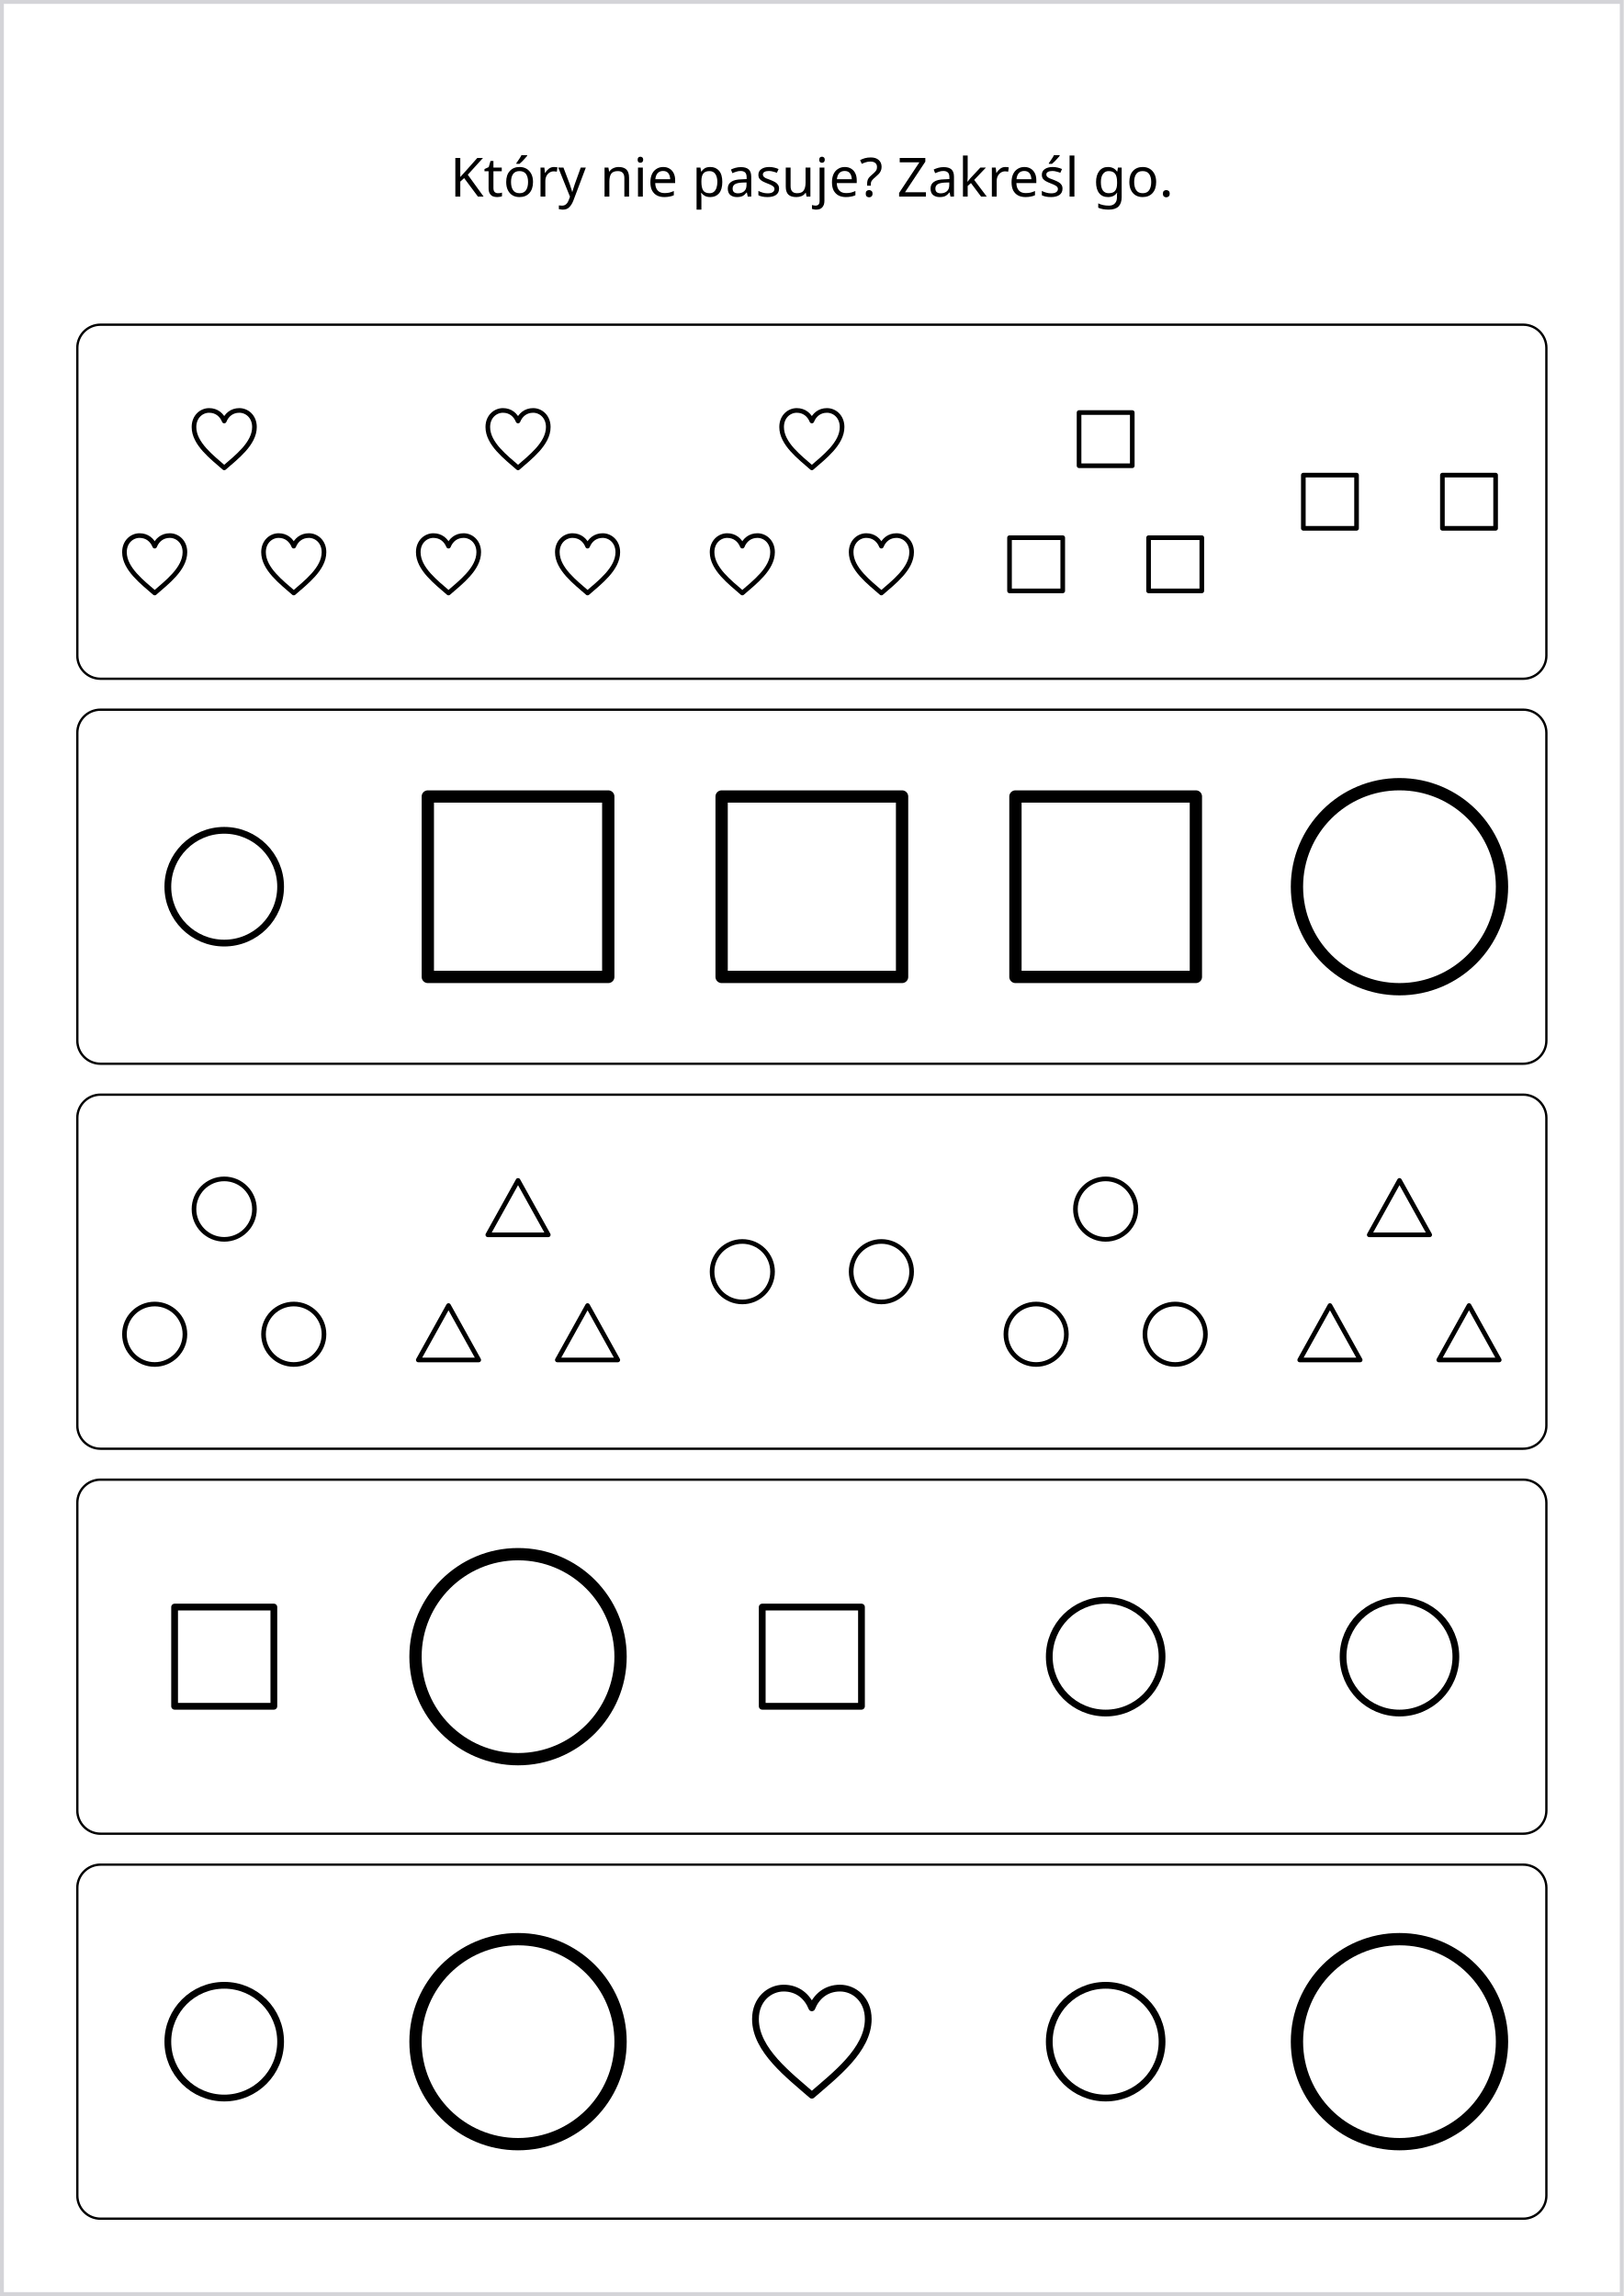
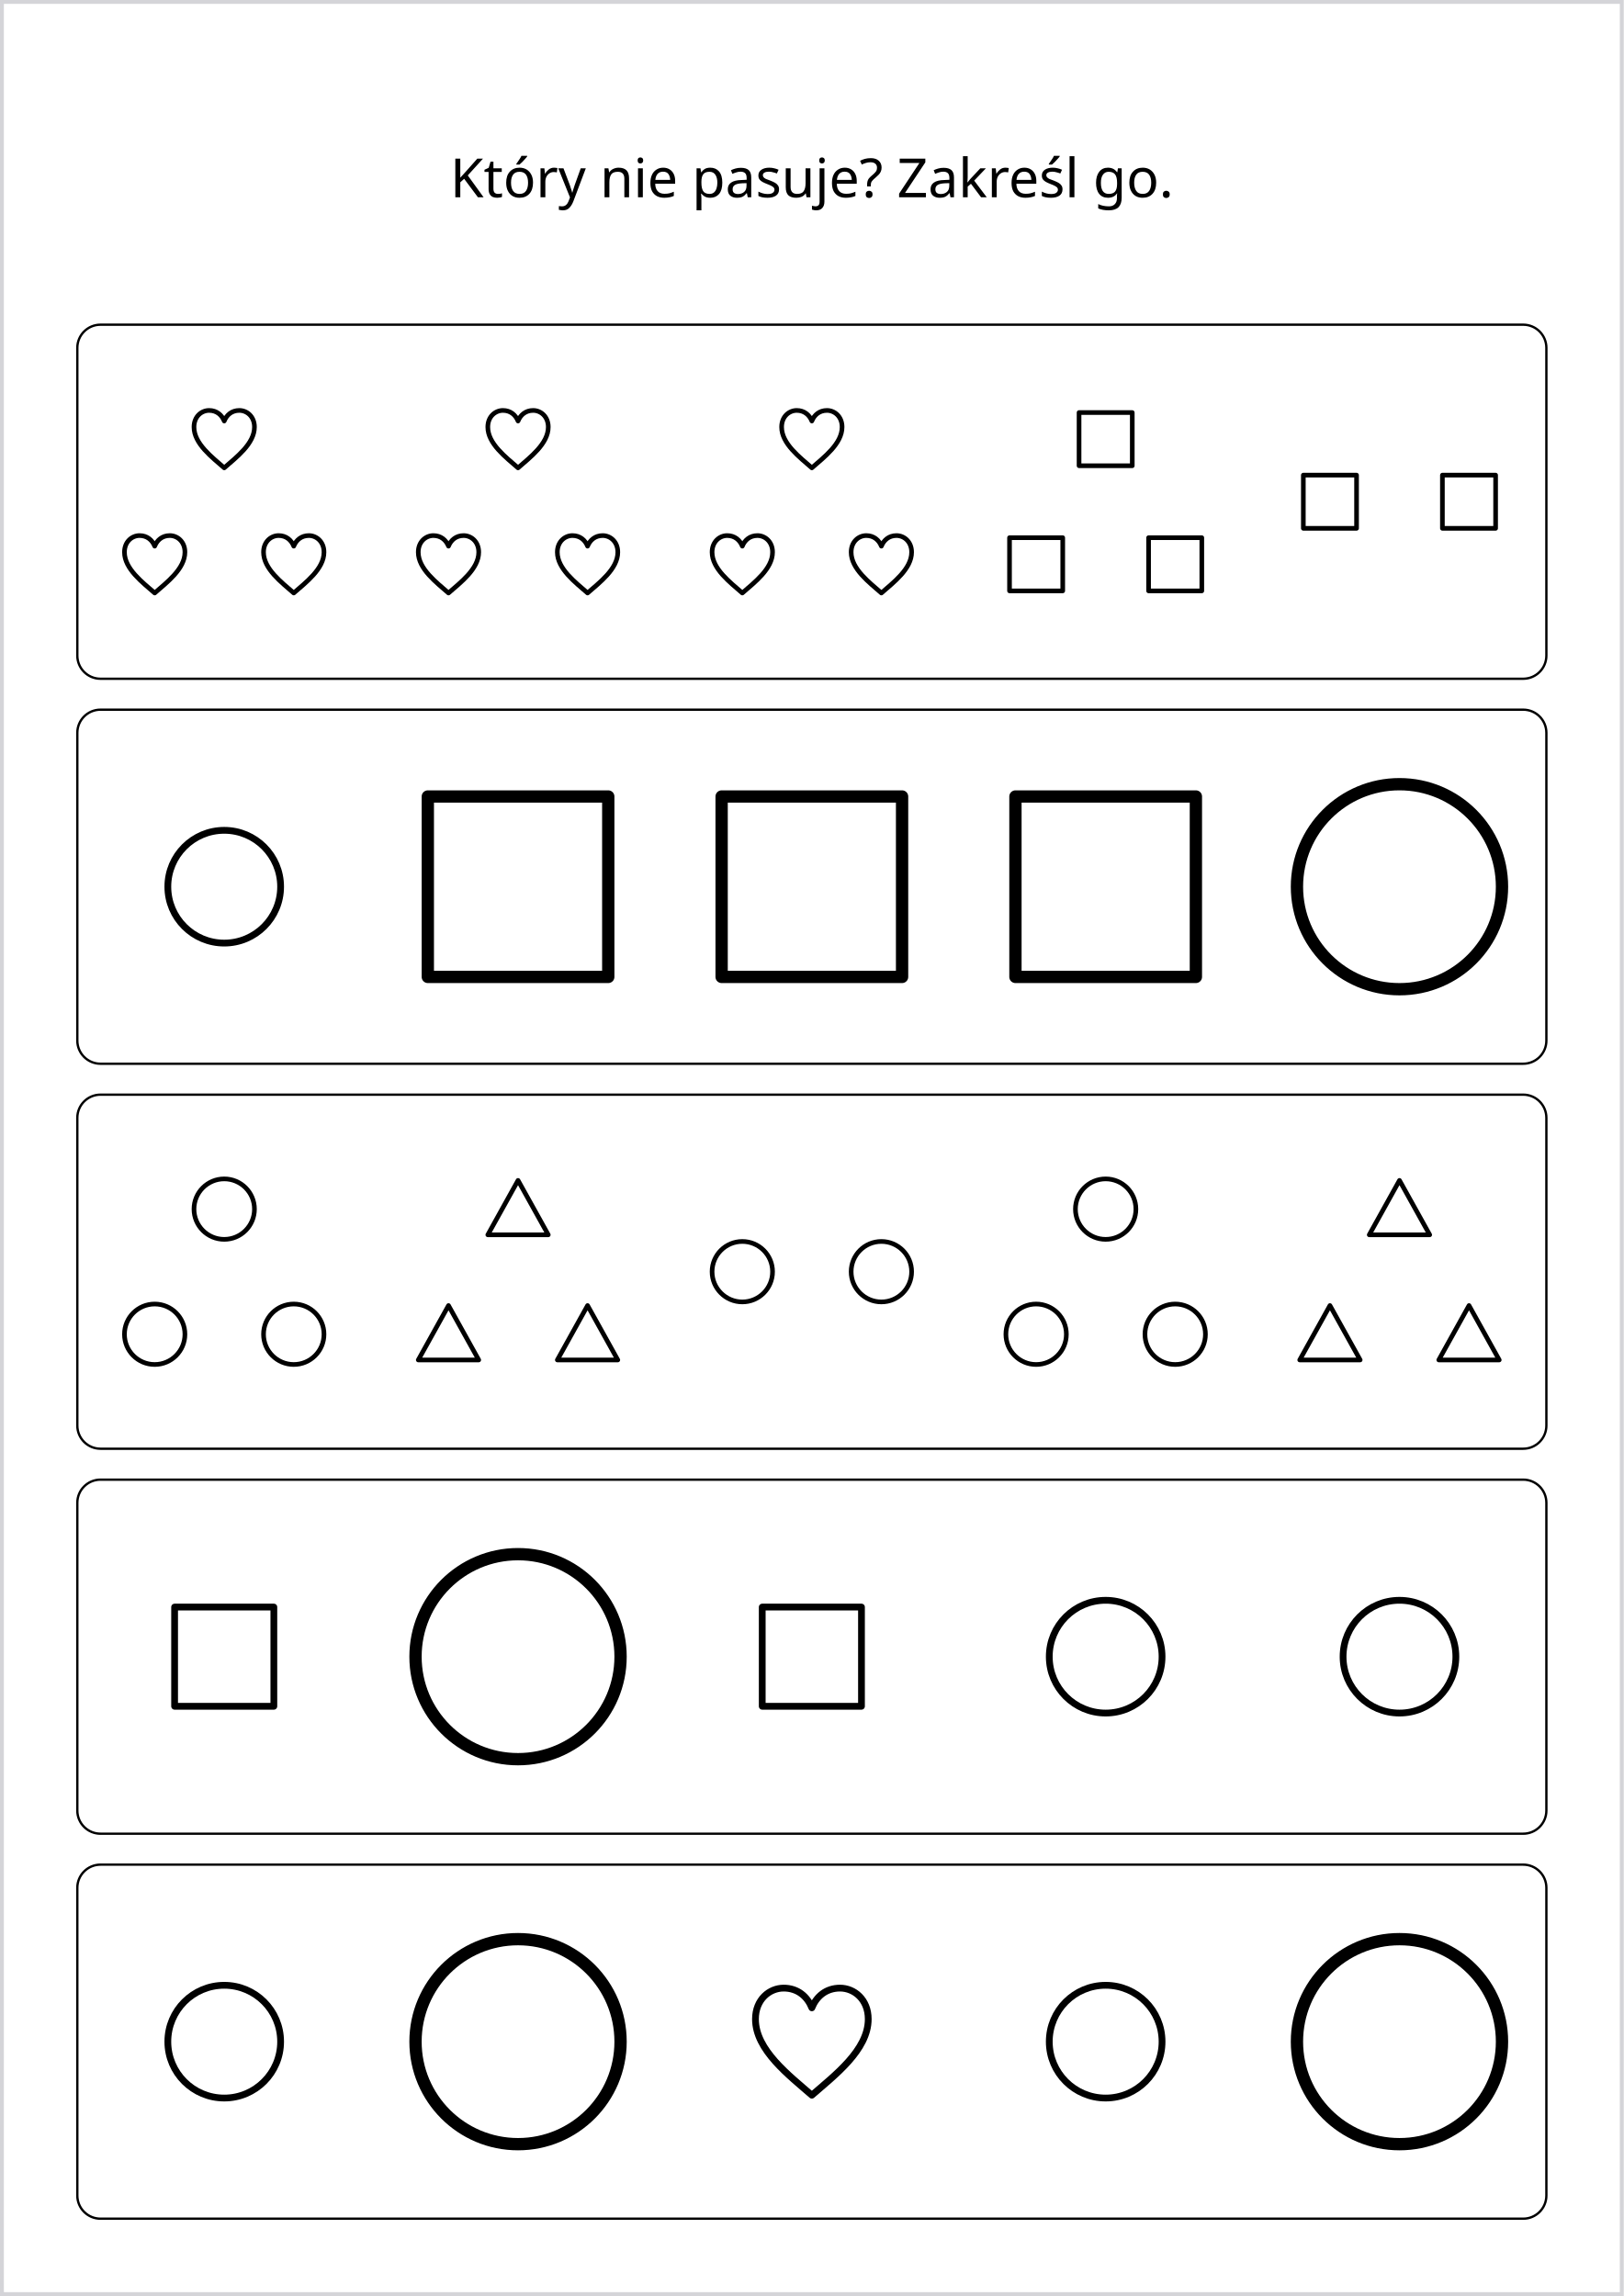
<svg xmlns="http://www.w3.org/2000/svg" viewBox="0 0 210 297" width="210" height="297">
  <rect width="210" height="297" fill="#fff" />
  <rect x="0.25" y="0.25" width="209.5" height="296.5" fill="none" stroke="#d4d4d8" stroke-width="0.5" />
-   <text x="105" y="23" fill="#000" font-family="ui-sans-serif, system-ui, sans-serif" font-size="7" text-anchor="middle" dominant-baseline="middle">Który nie pasuje? Zakreśl go.</text>
+   <text x="105" y="25.52" fill="#000" font-family="ui-sans-serif, system-ui, sans-serif" font-size="7" text-anchor="middle">Który nie pasuje? Zakreśl go.</text>
  <rect x="10" y="42" width="190" height="45.8" rx="3" fill="none" stroke="#000" stroke-width="0.3" />
  <path d="M20.007 76.708 C18.443 75.34 16.097 73.58 16.097 71.43 C16.097 70.061 17.074 69.279 18.052 69.279 C19.029 69.279 19.694 69.866 20.007 70.648 C20.32 69.866 20.984 69.279 21.962 69.279 C22.939 69.279 23.917 70.061 23.917 71.43 C23.917 73.58 21.571 75.34 20.007 76.708 Z" fill="#fff" stroke="#000" stroke-width="0.6" stroke-linejoin="round" />
  <path d="M37.993 76.708 C36.429 75.34 34.083 73.58 34.083 71.43 C34.083 70.061 35.061 69.279 36.038 69.279 C37.016 69.279 37.68 69.866 37.993 70.648 C38.306 69.866 38.971 69.279 39.948 69.279 C40.925 69.279 41.903 70.061 41.903 71.43 C41.903 73.58 39.557 75.34 37.993 76.708 Z" fill="#fff" stroke="#000" stroke-width="0.6" stroke-linejoin="round" />
  <path d="M29 60.521 C27.436 59.152 25.09 57.393 25.09 55.242 C25.09 53.874 26.067 53.092 27.045 53.092 C28.023 53.092 28.687 53.678 29 54.46 C29.313 53.678 29.977 53.092 30.955 53.092 C31.933 53.092 32.91 53.874 32.91 55.242 C32.91 57.393 30.564 59.152 29 60.521 Z" fill="#fff" stroke="#000" stroke-width="0.6" stroke-linejoin="round" />
  <path d="M58.007 76.708 C56.443 75.34 54.097 73.58 54.097 71.43 C54.097 70.061 55.075 69.279 56.052 69.279 C57.029 69.279 57.694 69.866 58.007 70.648 C58.32 69.866 58.984 69.279 59.962 69.279 C60.939 69.279 61.917 70.061 61.917 71.43 C61.917 73.58 59.571 75.34 58.007 76.708 Z" fill="#fff" stroke="#000" stroke-width="0.6" stroke-linejoin="round" />
  <path d="M75.993 76.708 C74.429 75.34 72.083 73.58 72.083 71.43 C72.083 70.061 73.06 69.279 74.038 69.279 C75.015 69.279 75.68 69.866 75.993 70.648 C76.306 69.866 76.971 69.279 77.948 69.279 C78.925 69.279 79.903 70.061 79.903 71.43 C79.903 73.58 77.557 75.34 75.993 76.708 Z" fill="#fff" stroke="#000" stroke-width="0.6" stroke-linejoin="round" />
  <path d="M67 60.521 C65.436 59.152 63.09 57.393 63.09 55.242 C63.09 53.874 64.067 53.092 65.045 53.092 C66.022 53.092 66.687 53.678 67 54.46 C67.313 53.678 67.978 53.092 68.955 53.092 C69.933 53.092 70.91 53.874 70.91 55.242 C70.91 57.393 68.564 59.152 67 60.521 Z" fill="#fff" stroke="#000" stroke-width="0.6" stroke-linejoin="round" />
  <path d="M96.007 76.708 C94.443 75.34 92.097 73.58 92.097 71.43 C92.097 70.061 93.075 69.279 94.052 69.279 C95.029 69.279 95.694 69.866 96.007 70.648 C96.32 69.866 96.985 69.279 97.962 69.279 C98.94 69.279 99.917 70.061 99.917 71.43 C99.917 73.58 97.571 75.34 96.007 76.708 Z" fill="#fff" stroke="#000" stroke-width="0.6" stroke-linejoin="round" />
  <path d="M113.993 76.708 C112.429 75.34 110.083 73.58 110.083 71.43 C110.083 70.061 111.06 69.279 112.038 69.279 C113.015 69.279 113.68 69.866 113.993 70.648 C114.306 69.866 114.971 69.279 115.948 69.279 C116.925 69.279 117.903 70.061 117.903 71.43 C117.903 73.58 115.557 75.34 113.993 76.708 Z" fill="#fff" stroke="#000" stroke-width="0.6" stroke-linejoin="round" />
  <path d="M105 60.521 C103.436 59.152 101.09 57.393 101.09 55.242 C101.09 53.874 102.067 53.092 103.045 53.092 C104.022 53.092 104.687 53.678 105 54.46 C105.313 53.678 105.978 53.092 106.955 53.092 C107.933 53.092 108.91 53.874 108.91 55.242 C108.91 57.393 106.564 59.152 105 60.521 Z" fill="#fff" stroke="#000" stroke-width="0.6" stroke-linejoin="round" />
  <path d="M130.566 69.553 L137.448 69.553 L137.448 76.434 L130.566 76.434 Z" fill="#fff" stroke="#000" stroke-width="0.6" stroke-linejoin="round" />
  <path d="M148.552 69.553 L155.434 69.553 L155.434 76.434 L148.552 76.434 Z" fill="#fff" stroke="#000" stroke-width="0.6" stroke-linejoin="round" />
  <path d="M139.559 53.366 L146.441 53.366 L146.441 60.247 L139.559 60.247 Z" fill="#fff" stroke="#000" stroke-width="0.6" stroke-linejoin="round" />
  <path d="M168.566 61.459 L175.448 61.459 L175.448 68.341 L168.566 68.341 Z" fill="#fff" stroke="#000" stroke-width="0.6" stroke-linejoin="round" />
  <path d="M186.552 61.459 L193.434 61.459 L193.434 68.341 L186.552 68.341 Z" fill="#fff" stroke="#000" stroke-width="0.6" stroke-linejoin="round" />
  <rect x="10" y="91.8" width="190" height="45.8" rx="3" fill="none" stroke="#000" stroke-width="0.3" />
  <path d="M29 107.407 C33.028 107.407 36.293 110.672 36.293 114.7 C36.293 118.728 33.028 121.993 29 121.993 C24.972 121.993 21.707 118.728 21.707 114.7 C21.707 110.672 24.972 107.407 29 107.407 Z" fill="#fff" stroke="#000" stroke-width="0.875" stroke-linejoin="round" />
  <path d="M55.331 103.031 L78.669 103.031 L78.669 126.369 L55.331 126.369 Z" fill="#fff" stroke="#000" stroke-width="1.591" stroke-linejoin="round" />
  <path d="M93.331 103.031 L116.669 103.031 L116.669 126.369 L93.331 126.369 Z" fill="#fff" stroke="#000" stroke-width="1.591" stroke-linejoin="round" />
  <path d="M131.331 103.031 L154.669 103.031 L154.669 126.369 L131.331 126.369 Z" fill="#fff" stroke="#000" stroke-width="1.591" stroke-linejoin="round" />
  <path d="M181 101.44 C188.323 101.44 194.26 107.377 194.26 114.7 C194.26 122.023 188.323 127.96 181 127.96 C173.677 127.96 167.74 122.023 167.74 114.7 C167.74 107.377 173.677 101.44 181 101.44 Z" fill="#fff" stroke="#000" stroke-width="1.591" stroke-linejoin="round" />
  <rect x="10" y="141.6" width="190" height="45.8" rx="3" fill="none" stroke="#000" stroke-width="0.3" />
  <path d="M20.007 168.684 C22.166 168.684 23.917 170.434 23.917 172.594 C23.917 174.753 22.166 176.504 20.007 176.504 C17.848 176.504 16.097 174.753 16.097 172.594 C16.097 170.434 17.848 168.684 20.007 168.684 Z" fill="#fff" stroke="#000" stroke-width="0.6" stroke-linejoin="round" />
  <path d="M37.993 168.684 C40.152 168.684 41.903 170.434 41.903 172.594 C41.903 174.753 40.152 176.504 37.993 176.504 C35.834 176.504 34.083 174.753 34.083 172.594 C34.083 170.434 35.834 168.684 37.993 168.684 Z" fill="#fff" stroke="#000" stroke-width="0.6" stroke-linejoin="round" />
  <path d="M29 152.496 C31.159 152.496 32.91 154.247 32.91 156.406 C32.91 158.566 31.159 160.316 29 160.316 C26.841 160.316 25.09 158.566 25.09 156.406 C25.09 154.247 26.841 152.496 29 152.496 Z" fill="#fff" stroke="#000" stroke-width="0.6" stroke-linejoin="round" />
  <path d="M58.007 168.879 L61.917 175.917 L54.097 175.917 Z" fill="#fff" stroke="#000" stroke-width="0.6" stroke-linejoin="round" />
  <path d="M75.993 168.879 L79.903 175.917 L72.083 175.917 Z" fill="#fff" stroke="#000" stroke-width="0.6" stroke-linejoin="round" />
  <path d="M67 152.692 L70.91 159.73 L63.09 159.73 Z" fill="#fff" stroke="#000" stroke-width="0.6" stroke-linejoin="round" />
  <path d="M96.007 160.59 C98.166 160.59 99.917 162.341 99.917 164.5 C99.917 166.659 98.166 168.41 96.007 168.41 C93.848 168.41 92.097 166.659 92.097 164.5 C92.097 162.341 93.848 160.59 96.007 160.59 Z" fill="#fff" stroke="#000" stroke-width="0.6" stroke-linejoin="round" />
  <path d="M113.993 160.59 C116.152 160.59 117.903 162.341 117.903 164.5 C117.903 166.659 116.152 168.41 113.993 168.41 C111.834 168.41 110.083 166.659 110.083 164.5 C110.083 162.341 111.834 160.59 113.993 160.59 Z" fill="#fff" stroke="#000" stroke-width="0.6" stroke-linejoin="round" />
  <path d="M134.007 168.684 C136.166 168.684 137.917 170.434 137.917 172.594 C137.917 174.753 136.166 176.504 134.007 176.504 C131.848 176.504 130.097 174.753 130.097 172.594 C130.097 170.434 131.848 168.684 134.007 168.684 Z" fill="#fff" stroke="#000" stroke-width="0.6" stroke-linejoin="round" />
  <path d="M151.993 168.684 C154.152 168.684 155.903 170.434 155.903 172.594 C155.903 174.753 154.152 176.504 151.993 176.504 C149.834 176.504 148.083 174.753 148.083 172.594 C148.083 170.434 149.834 168.684 151.993 168.684 Z" fill="#fff" stroke="#000" stroke-width="0.6" stroke-linejoin="round" />
  <path d="M143 152.496 C145.159 152.496 146.91 154.247 146.91 156.406 C146.91 158.566 145.159 160.316 143 160.316 C140.841 160.316 139.09 158.566 139.09 156.406 C139.09 154.247 140.841 152.496 143 152.496 Z" fill="#fff" stroke="#000" stroke-width="0.6" stroke-linejoin="round" />
  <path d="M172.007 168.879 L175.917 175.917 L168.097 175.917 Z" fill="#fff" stroke="#000" stroke-width="0.6" stroke-linejoin="round" />
  <path d="M189.993 168.879 L193.903 175.917 L186.083 175.917 Z" fill="#fff" stroke="#000" stroke-width="0.6" stroke-linejoin="round" />
  <path d="M181 152.692 L184.91 159.73 L177.09 159.73 Z" fill="#fff" stroke="#000" stroke-width="0.6" stroke-linejoin="round" />
  <rect x="10" y="191.4" width="190" height="45.8" rx="3" fill="none" stroke="#000" stroke-width="0.3" />
  <path d="M22.582 207.882 L35.418 207.882 L35.418 220.718 L22.582 220.718 Z" fill="#fff" stroke="#000" stroke-width="0.875" stroke-linejoin="round" />
  <path d="M67 201.04 C74.323 201.04 80.26 206.977 80.26 214.3 C80.26 221.623 74.323 227.56 67 227.56 C59.677 227.56 53.74 221.623 53.74 214.3 C53.74 206.977 59.677 201.04 67 201.04 Z" fill="#fff" stroke="#000" stroke-width="1.591" stroke-linejoin="round" />
  <path d="M98.582 207.882 L111.418 207.882 L111.418 220.718 L98.582 220.718 Z" fill="#fff" stroke="#000" stroke-width="0.875" stroke-linejoin="round" />
  <path d="M143 207.007 C147.028 207.007 150.293 210.272 150.293 214.3 C150.293 218.328 147.028 221.593 143 221.593 C138.972 221.593 135.707 218.328 135.707 214.3 C135.707 210.272 138.972 207.007 143 207.007 Z" fill="#fff" stroke="#000" stroke-width="0.875" stroke-linejoin="round" />
  <path d="M181 207.007 C185.028 207.007 188.293 210.272 188.293 214.3 C188.293 218.328 185.028 221.593 181 221.593 C176.972 221.593 173.707 218.328 173.707 214.3 C173.707 210.272 176.972 207.007 181 207.007 Z" fill="#fff" stroke="#000" stroke-width="0.875" stroke-linejoin="round" />
  <rect x="10" y="241.2" width="190" height="45.8" rx="3" fill="none" stroke="#000" stroke-width="0.3" />
  <path d="M29 256.807 C33.028 256.807 36.293 260.072 36.293 264.1 C36.293 268.128 33.028 271.393 29 271.393 C24.972 271.393 21.707 268.128 21.707 264.1 C21.707 260.072 24.972 256.807 29 256.807 Z" fill="#fff" stroke="#000" stroke-width="0.875" stroke-linejoin="round" />
  <path d="M67 250.84 C74.323 250.84 80.26 256.777 80.26 264.1 C80.26 271.423 74.323 277.36 67 277.36 C59.677 277.36 53.74 271.423 53.74 264.1 C53.74 256.777 59.677 250.84 67 250.84 Z" fill="#fff" stroke="#000" stroke-width="1.591" stroke-linejoin="round" />
  <path d="M105 271.028 C102.083 268.476 97.707 265.194 97.707 261.183 C97.707 258.63 99.53 257.172 101.353 257.172 C103.177 257.172 104.417 258.266 105 259.724 C105.583 258.266 106.823 257.172 108.647 257.172 C110.47 257.172 112.293 258.63 112.293 261.183 C112.293 265.194 107.917 268.476 105 271.028 Z" fill="#fff" stroke="#000" stroke-width="0.875" stroke-linejoin="round" />
  <path d="M143 256.807 C147.028 256.807 150.293 260.072 150.293 264.1 C150.293 268.128 147.028 271.393 143 271.393 C138.972 271.393 135.707 268.128 135.707 264.1 C135.707 260.072 138.972 256.807 143 256.807 Z" fill="#fff" stroke="#000" stroke-width="0.875" stroke-linejoin="round" />
  <path d="M181 250.84 C188.323 250.84 194.26 256.777 194.26 264.1 C194.26 271.423 188.323 277.36 181 277.36 C173.677 277.36 167.74 271.423 167.74 264.1 C167.74 256.777 173.677 250.84 181 250.84 Z" fill="#fff" stroke="#000" stroke-width="1.591" stroke-linejoin="round" />
</svg>
